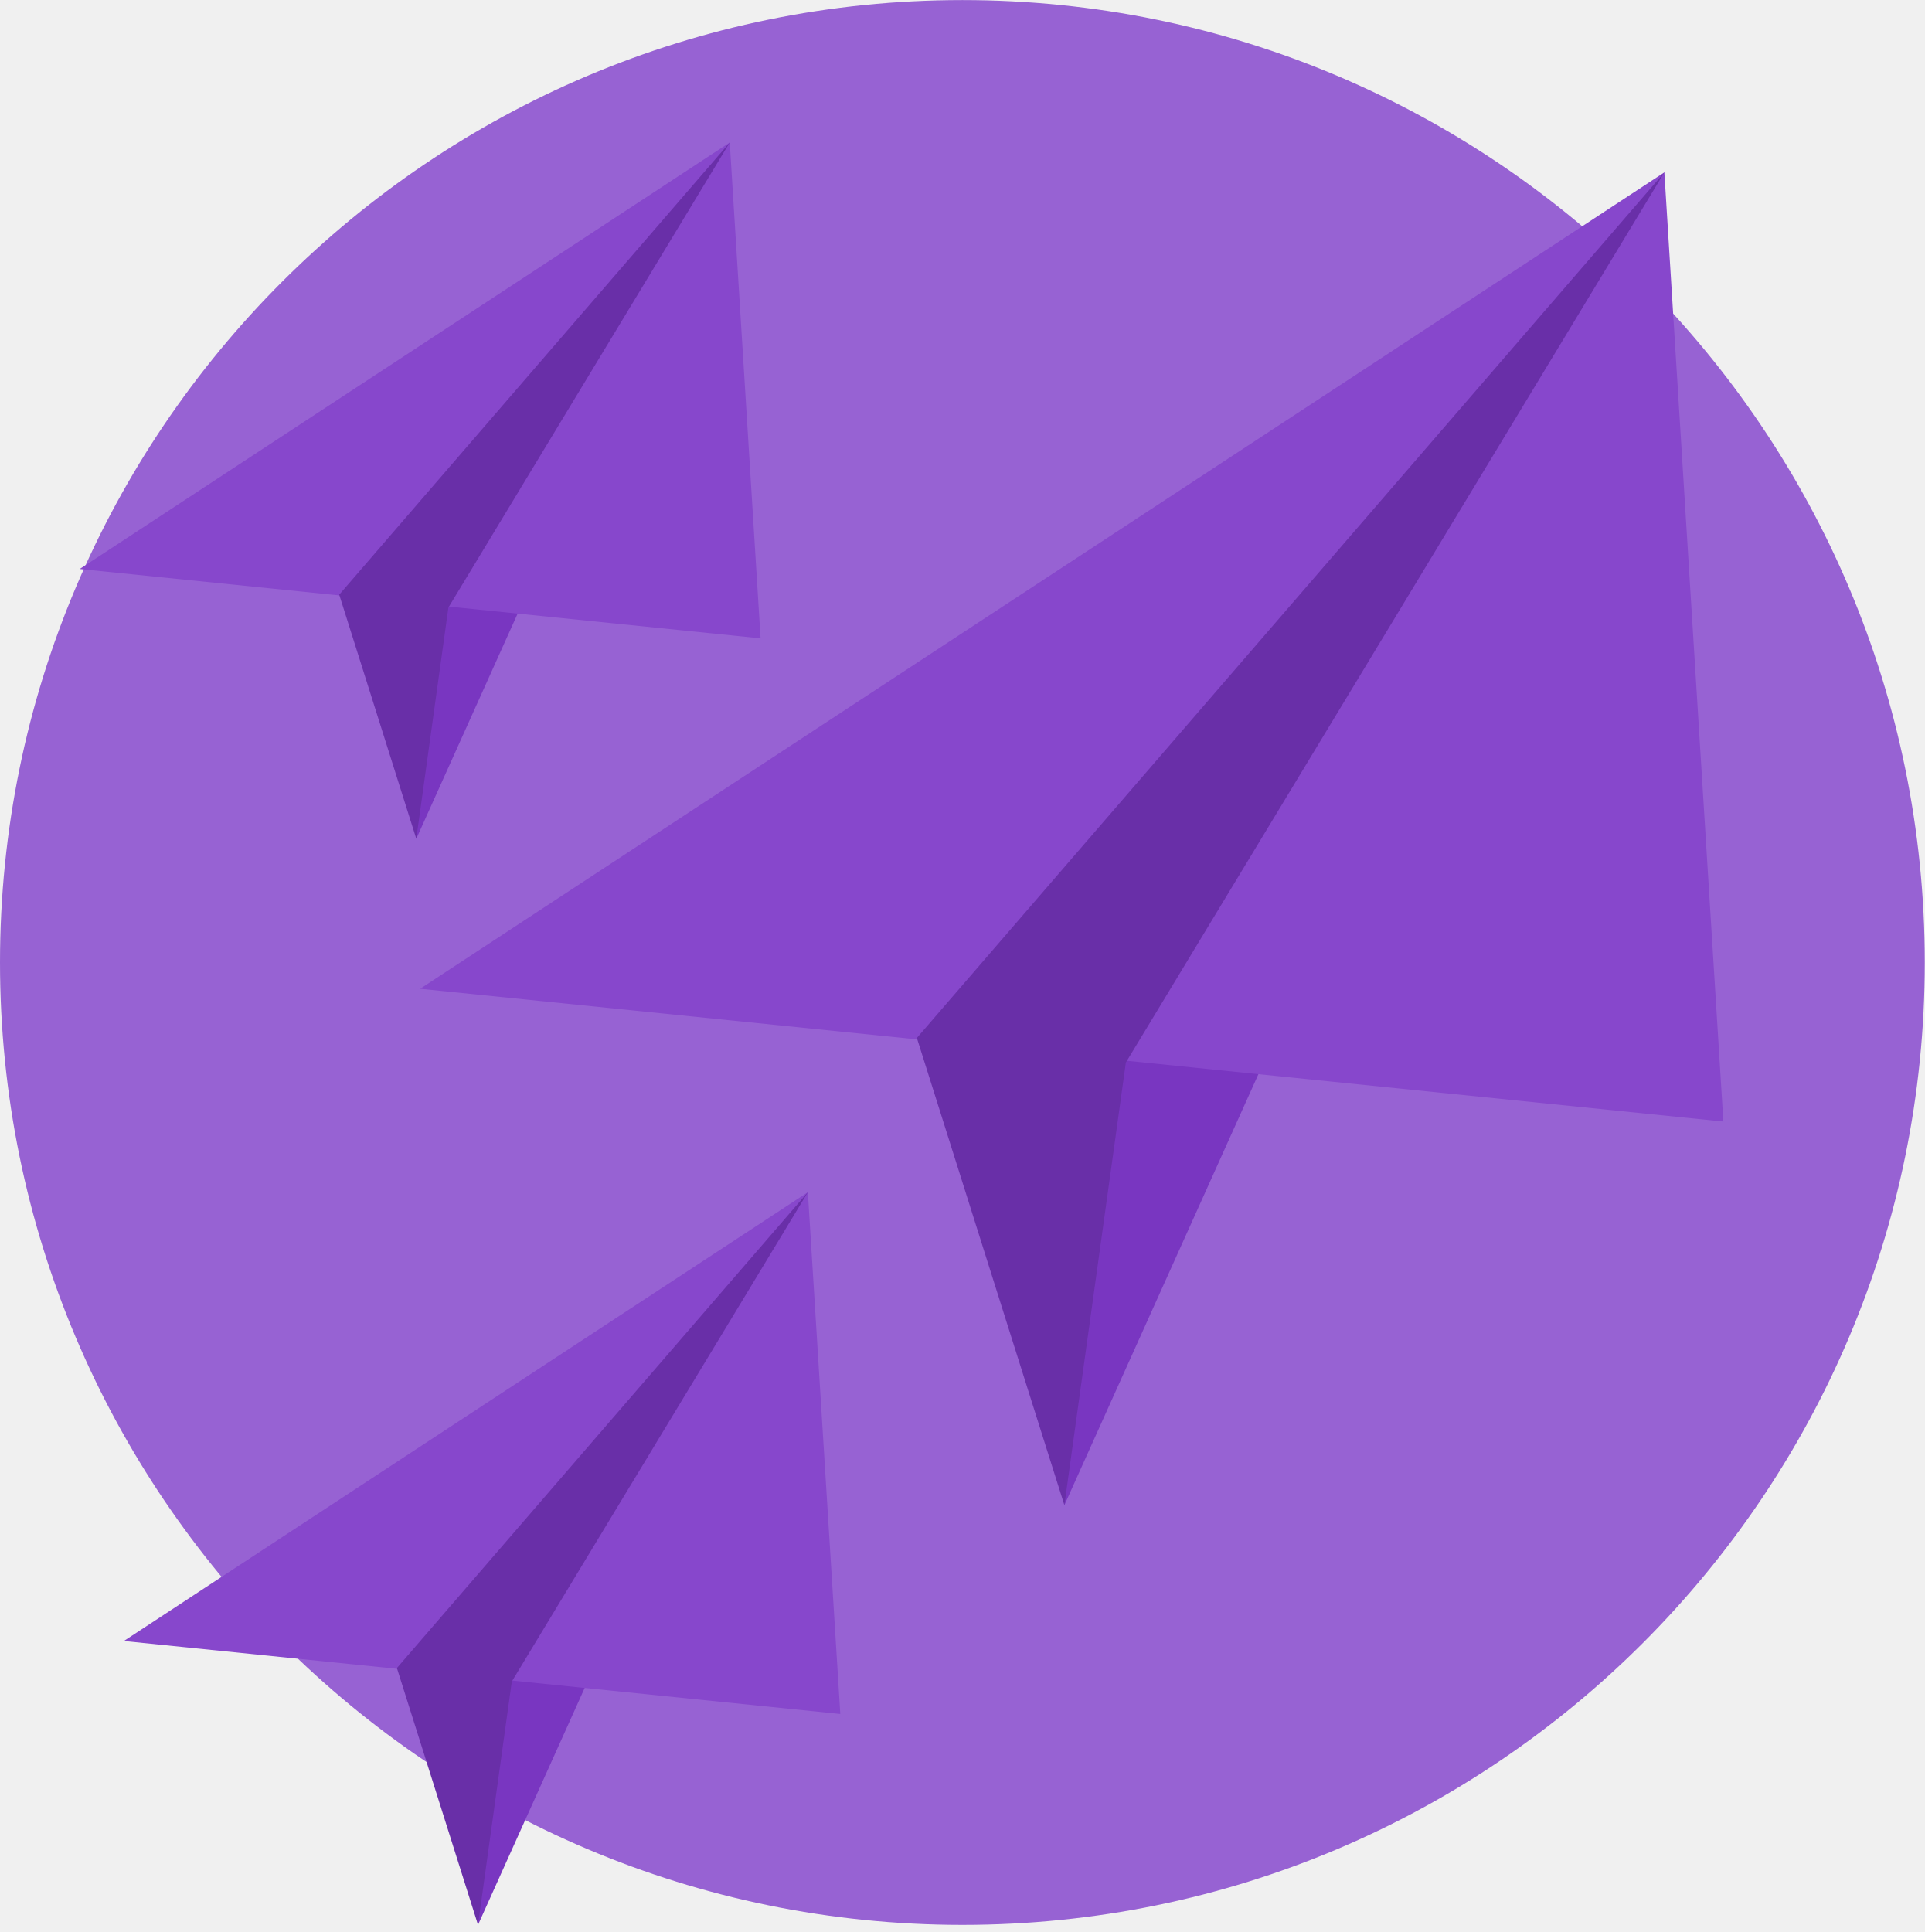
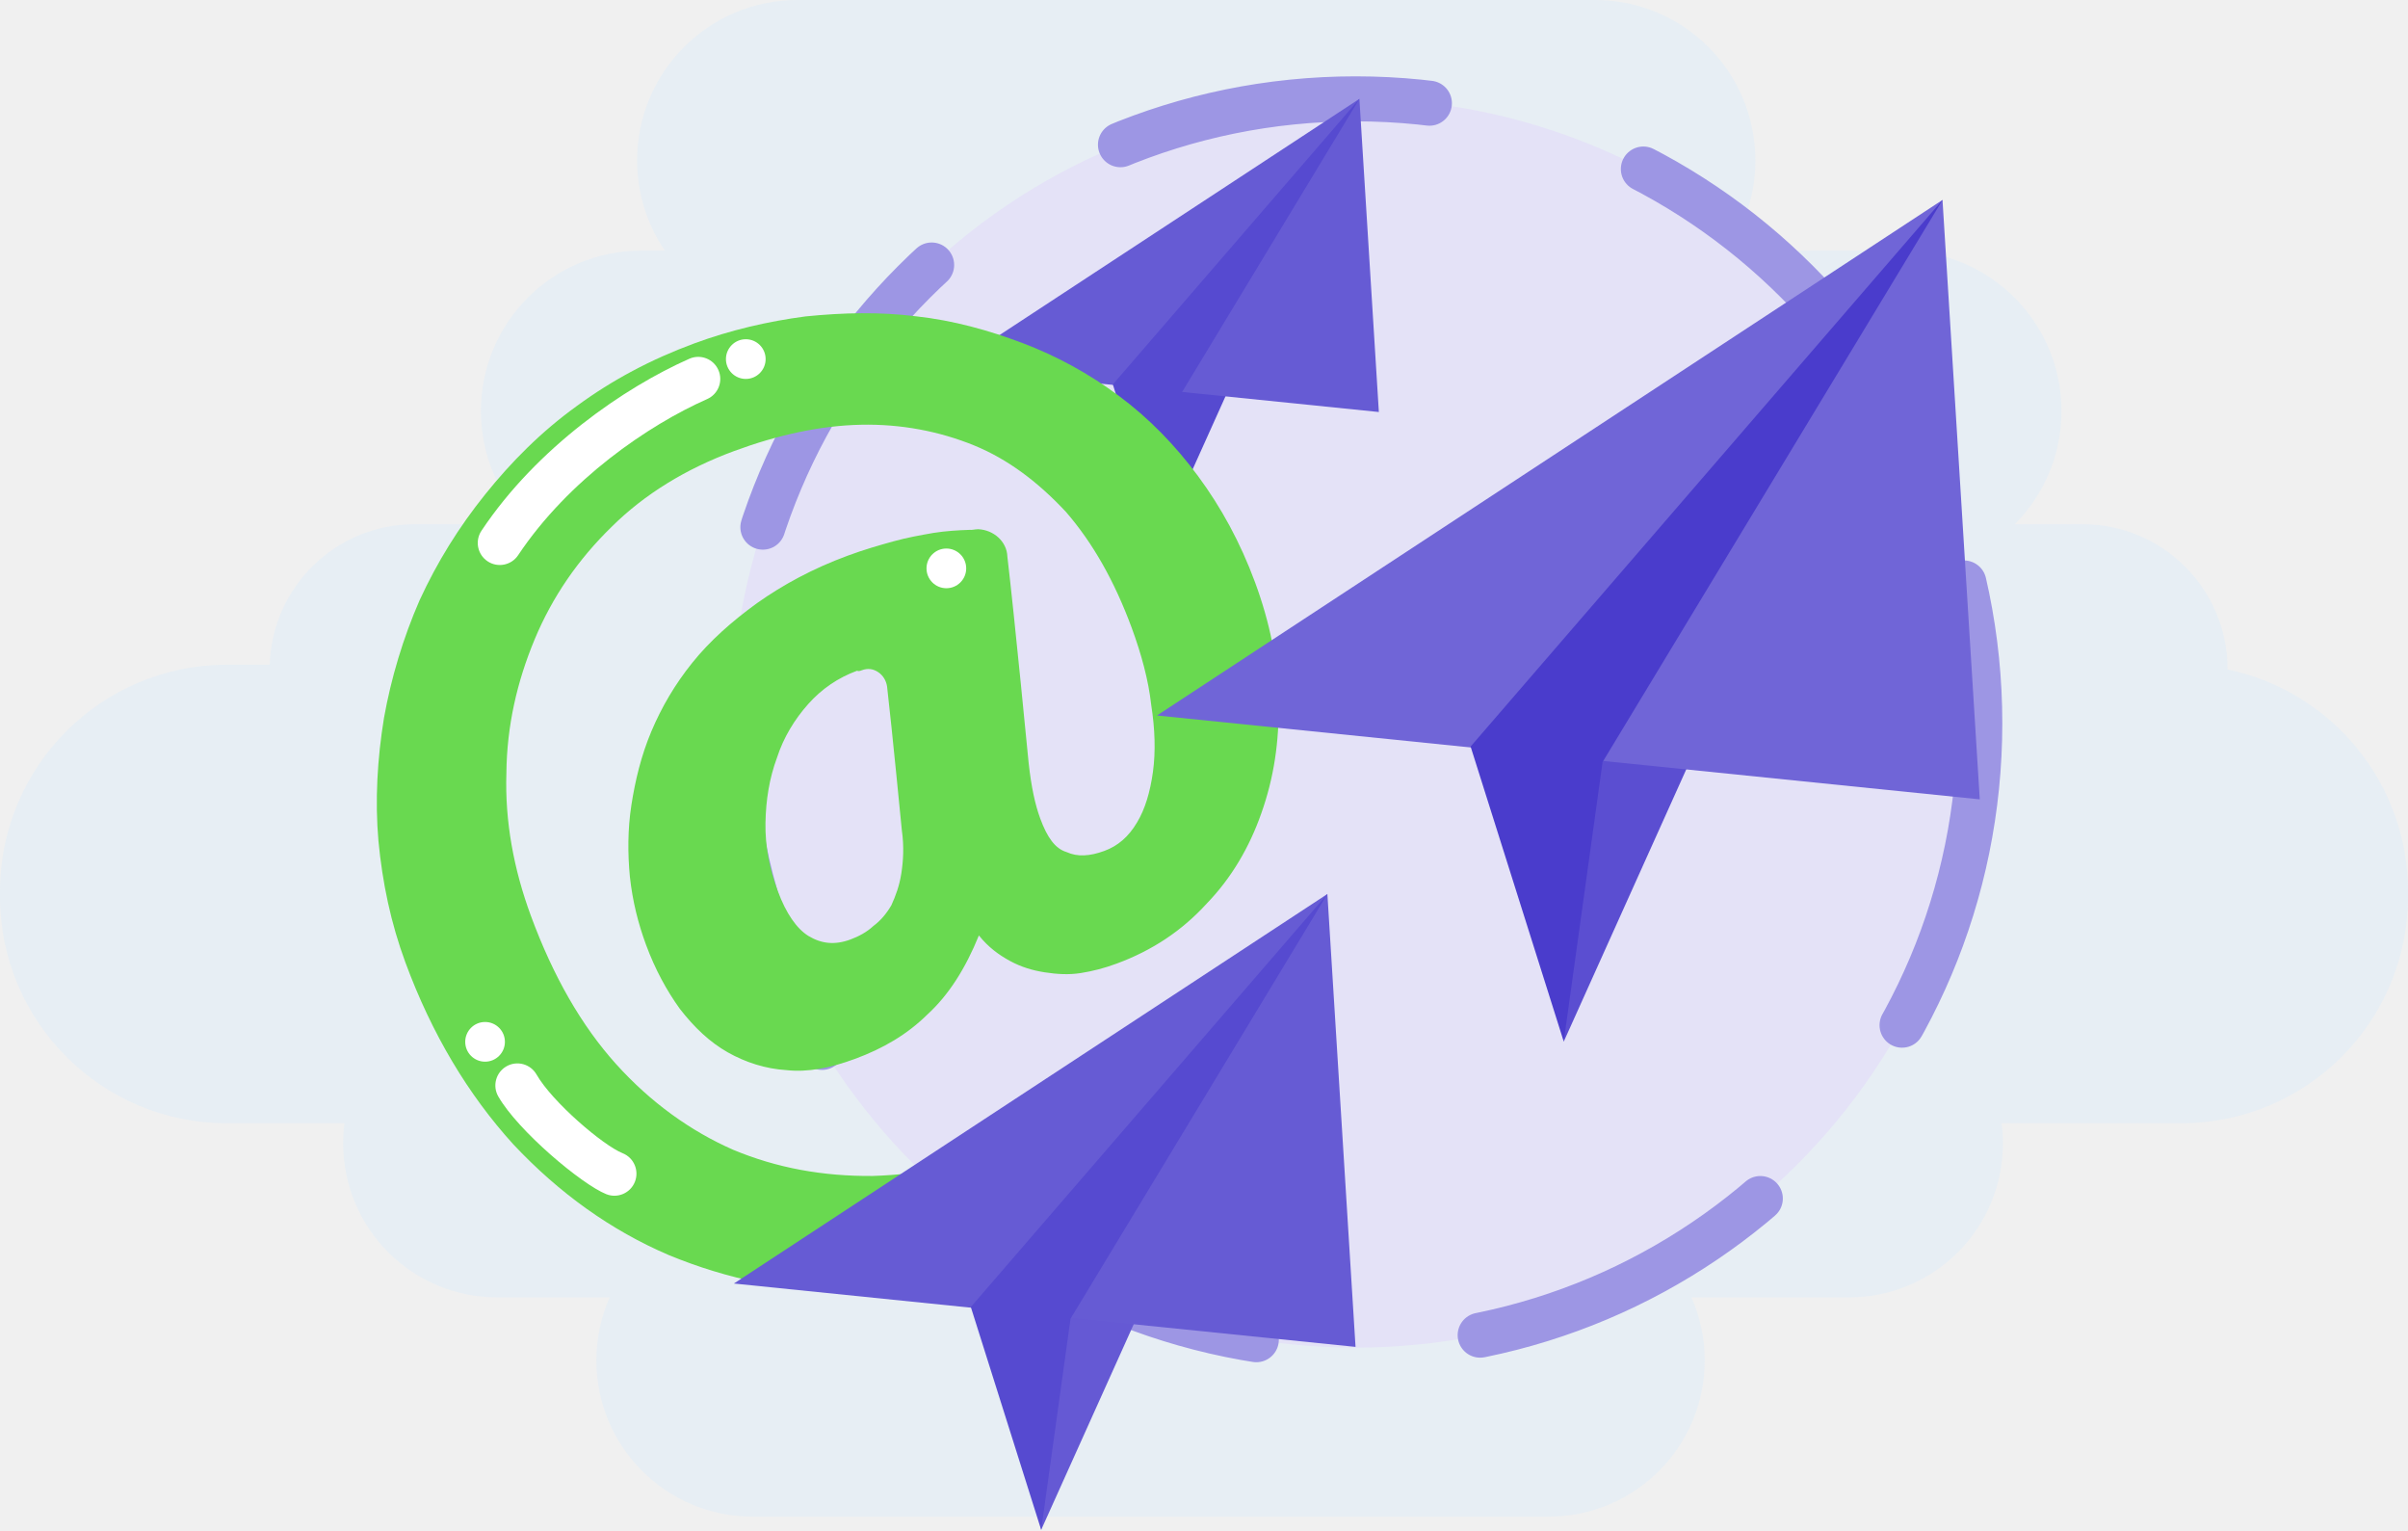
- <svg xmlns="http://www.w3.org/2000/svg" viewBox="0 0 268 269" fill-rule="evenodd" clip-rule="evenodd" stroke-linejoin="round" stroke-miterlimit="2">
-   <circle cx="134" cy="134.01" r="134" fill="#9762d3" />
-   <path d="M231.742 24l-86.963 122.525 3.424 63.043L231.742 24z" fill="#7936c1" />
-   <path d="M231.742 24L58.5 137.669l181.459 18.488L231.742 24z" fill="#8747cc" />
-   <path d="M231.742 24L127.66 144.516l20.543 65.052 8.559-61.628L231.742 24z" fill="#692fa8" />
-   <g>
-     <path d="M112.483 165.994l-47.808 67.358 1.882 34.658 45.926-102.016z" fill="#7936c1" />
-     <path d="M112.483 165.994l-95.24 62.489L117 238.647l-4.517-72.653z" fill="#8747cc" />
-     <path d="M112.483 165.994l-57.219 66.254 11.293 35.762 4.705-33.88 41.221-68.136z" fill="#692fa8" />
-   </g>
-   <g>
-     <path d="M101.608 19.836L56.175 83.848l1.788 32.936 43.645-96.948z" fill="#7936c1" />
-     <path d="M101.608 19.836L11.099 79.221l94.802 9.659-4.293-69.044z" fill="#8747cc" />
-     <path d="M101.608 19.836L47.231 82.798l10.732 33.986 4.472-32.197 39.173-64.751z" fill="#692fa8" />
+ <svg xmlns="http://www.w3.org/2000/svg" width="100%" height="100%" viewBox="0 0 428 272" version="1.1" xml:space="preserve" style="fill-rule:evenodd;clip-rule:evenodd;stroke-linecap:round;stroke-linejoin:round;stroke-miterlimit:1.5;">
+   <g transform="matrix(1,0,0,1,-1117,-3466.47)">
+     <g transform="matrix(1,0,0,0.585185,-1970,3240)">
+       <g transform="matrix(1,0,0,1.70886,1970,-5536.71)">
+         <path d="M1235.17,3511C1232.06,3506.43 1230.24,3500.92 1230.24,3494.98C1230.24,3494.98 1230.24,3494.98 1230.24,3494.98C1230.24,3479.23 1243.01,3466.47 1258.75,3466.47C1296.51,3466.47 1362.73,3466.47 1400.49,3466.47C1416.24,3466.47 1429,3479.23 1429,3494.98C1429,3494.98 1429,3494.98 1429,3494.98C1429,3500.92 1427.18,3506.43 1424.08,3511L1454.9,3511C1470.64,3511 1483.41,3523.76 1483.41,3539.51C1483.41,3539.51 1483.41,3539.51 1483.41,3539.51C1483.41,3547.36 1480.24,3554.46 1475.11,3559.62L1487.17,3559.62C1501.4,3559.62 1512.93,3571.15 1512.93,3585.37L1512.93,3585.43C1531.24,3589.22 1545,3605.44 1545,3624.88L1545,3625.77C1545,3648.02 1526.96,3666.06 1504.71,3666.06L1472.76,3666.06C1472.92,3667.24 1473,3668.45 1473,3669.66C1473,3669.66 1473,3669.66 1473,3669.66C1473,3676.91 1470.12,3683.87 1464.99,3688.99C1459.87,3694.12 1452.91,3697 1445.66,3697L1417.64,3697C1419.16,3700.43 1420,3704.22 1420,3708.21L1420,3708.21C1420,3723.53 1407.58,3735.96 1392.26,3735.96L1250.74,3735.96C1235.42,3735.96 1223,3723.53 1223,3708.21L1223,3708.21C1223,3704.22 1223.84,3700.43 1225.36,3697L1205.34,3697C1198.09,3697 1191.13,3694.12 1186.01,3688.99C1180.88,3683.87 1178,3676.91 1178,3669.66C1178,3669.66 1178,3669.66 1178,3669.66C1178,3668.45 1178.08,3667.24 1178.24,3666.06L1157.29,3666.06C1135.04,3666.06 1117,3648.02 1117,3625.77L1117,3624.88C1117,3602.63 1135.04,3584.59 1157.29,3584.59L1164.94,3584.59C1165.35,3570.73 1176.72,3559.62 1190.68,3559.62L1210.78,3559.62C1205.65,3554.46 1202.48,3547.36 1202.48,3539.51C1202.48,3539.51 1202.48,3539.51 1202.48,3539.51C1202.48,3523.76 1215.24,3511 1230.99,3511L1235.17,3511Z" style="fill:rgb(231,238,244);" />
+       </g>
+     </g>
+     <g transform="matrix(1,0,0,0.585185,-1970,3240)">
+       <g transform="matrix(0.870153,0,0,1.48697,2115.39,-4726.41)">
+         <circle cx="1393.5" cy="3586.5" r="127.5" style="fill:rgb(228,226,247);stroke:rgb(157,150,228);stroke-width:9.19px;stroke-dasharray:64.36,45.97,0,0;" />
+       </g>
+     </g>
+     <g transform="matrix(1,0,0,0.585185,-1970,3240)">
+       <g transform="matrix(0.765893,0,0,0.765893,570.205,130.54)">
+         <g transform="matrix(0.376441,0,0,0.643286,3080.17,-1735.88)">
+           <path d="M1385.05,3279.93L1258.05,3458.87L1263.05,3550.93L1385.05,3279.93Z" style="fill:rgb(86,74,208);" />
+         </g>
+         <g transform="matrix(0.376441,0,0,0.643286,3082.18,-1778.14)">
+           <path d="M1379.73,3345.62L1126.73,3511.62L1391.73,3538.62L1379.73,3345.62Z" style="fill:rgb(102,91,212);" />
+         </g>
+         <g transform="matrix(0.376441,0,0,0.643286,3051.21,-1789.32)">
+           <path d="M1462,3363L1310,3539L1340,3634L1352.5,3544L1462,3363Z" style="fill:rgb(86,74,208);" />
+         </g>
+       </g>
+     </g>
+     <g transform="matrix(1,0,0,0.585185,-1970,3240)">
+       <g transform="matrix(1,0,0,1,107,95.7404)">
+         <g transform="matrix(199.307,-125.622,73.5119,340.588,3068.97,688.086)">
+           <path d="M0.583,-0.091C0.572,-0.091 0.562,-0.092 0.552,-0.094C0.542,-0.096 0.533,-0.1 0.524,-0.105C0.515,-0.11 0.507,-0.116 0.5,-0.124C0.493,-0.132 0.487,-0.141 0.483,-0.153C0.463,-0.131 0.442,-0.115 0.42,-0.106C0.398,-0.096 0.375,-0.092 0.35,-0.092C0.328,-0.092 0.309,-0.095 0.293,-0.103C0.277,-0.11 0.263,-0.121 0.252,-0.134C0.241,-0.147 0.233,-0.163 0.227,-0.182C0.222,-0.2 0.219,-0.22 0.219,-0.242C0.219,-0.261 0.221,-0.28 0.226,-0.3C0.231,-0.319 0.238,-0.338 0.248,-0.356C0.258,-0.374 0.27,-0.392 0.285,-0.408C0.3,-0.424 0.317,-0.438 0.337,-0.45C0.357,-0.462 0.38,-0.471 0.405,-0.478C0.431,-0.485 0.459,-0.489 0.49,-0.489C0.505,-0.489 0.518,-0.488 0.53,-0.487C0.542,-0.486 0.553,-0.484 0.564,-0.482C0.574,-0.48 0.584,-0.477 0.593,-0.474C0.595,-0.473 0.597,-0.473 0.6,-0.472C0.612,-0.467 0.619,-0.454 0.615,-0.442C0.603,-0.392 0.572,-0.274 0.572,-0.274C0.567,-0.254 0.565,-0.239 0.565,-0.227C0.565,-0.21 0.568,-0.199 0.576,-0.193C0.583,-0.186 0.593,-0.183 0.606,-0.183C0.618,-0.183 0.629,-0.187 0.64,-0.196C0.65,-0.204 0.659,-0.216 0.667,-0.231C0.675,-0.246 0.681,-0.264 0.685,-0.284C0.69,-0.304 0.692,-0.327 0.692,-0.35C0.692,-0.392 0.686,-0.428 0.674,-0.46C0.661,-0.491 0.644,-0.518 0.621,-0.539C0.598,-0.56 0.57,-0.577 0.538,-0.588C0.506,-0.599 0.47,-0.604 0.431,-0.604C0.388,-0.604 0.348,-0.596 0.313,-0.58C0.277,-0.564 0.246,-0.542 0.22,-0.514C0.194,-0.486 0.173,-0.454 0.159,-0.417C0.144,-0.38 0.137,-0.34 0.137,-0.298C0.137,-0.244 0.145,-0.197 0.161,-0.157C0.177,-0.117 0.2,-0.083 0.228,-0.056C0.257,-0.029 0.291,-0.009 0.33,0.005C0.369,0.018 0.411,0.025 0.457,0.025C0.483,0.025 0.508,0.024 0.53,0.021C0.552,0.018 0.572,0.014 0.59,0.01C0.608,0.005 0.624,0 0.638,-0.006C0.652,-0.011 0.664,-0.017 0.674,-0.023C0.681,-0.027 0.688,-0.029 0.695,-0.029C0.706,-0.029 0.714,-0.022 0.719,-0.01C0.719,-0.01 0.723,0 0.727,0.011C0.735,0.031 0.726,0.053 0.708,0.063C0.7,0.067 0.693,0.071 0.685,0.074C0.665,0.084 0.643,0.092 0.619,0.099C0.596,0.106 0.571,0.111 0.544,0.115C0.517,0.119 0.488,0.121 0.457,0.121C0.394,0.121 0.337,0.111 0.284,0.092C0.231,0.072 0.186,0.044 0.147,0.008C0.109,-0.028 0.079,-0.072 0.057,-0.124C0.036,-0.176 0.025,-0.234 0.025,-0.298C0.025,-0.333 0.03,-0.367 0.039,-0.401C0.048,-0.434 0.062,-0.466 0.079,-0.496C0.096,-0.525 0.117,-0.553 0.141,-0.578C0.166,-0.603 0.193,-0.624 0.223,-0.642C0.253,-0.66 0.285,-0.675 0.321,-0.685C0.356,-0.695 0.392,-0.7 0.431,-0.7C0.463,-0.7 0.495,-0.696 0.526,-0.689C0.557,-0.681 0.586,-0.671 0.613,-0.657C0.641,-0.643 0.666,-0.625 0.689,-0.605C0.712,-0.585 0.732,-0.562 0.749,-0.536C0.766,-0.51 0.779,-0.481 0.788,-0.45C0.797,-0.419 0.802,-0.386 0.802,-0.35C0.802,-0.315 0.797,-0.281 0.786,-0.25C0.775,-0.218 0.76,-0.191 0.74,-0.167C0.721,-0.144 0.698,-0.125 0.671,-0.112C0.644,-0.098 0.615,-0.091 0.583,-0.091ZM0.381,-0.187C0.388,-0.187 0.396,-0.188 0.403,-0.191C0.41,-0.193 0.417,-0.197 0.423,-0.202C0.429,-0.208 0.435,-0.215 0.44,-0.224C0.445,-0.233 0.45,-0.244 0.453,-0.258C0.453,-0.258 0.474,-0.338 0.483,-0.375C0.484,-0.38 0.483,-0.385 0.48,-0.389C0.477,-0.393 0.473,-0.395 0.468,-0.395C0.466,-0.395 0.465,-0.395 0.464,-0.396C0.447,-0.396 0.431,-0.392 0.416,-0.384C0.401,-0.376 0.387,-0.365 0.376,-0.351C0.364,-0.337 0.355,-0.321 0.348,-0.303C0.341,-0.285 0.338,-0.266 0.338,-0.246C0.338,-0.226 0.342,-0.211 0.349,-0.202C0.357,-0.192 0.367,-0.187 0.381,-0.187Z" style="fill:rgb(105,217,80);fill-rule:nonzero;" />
+         </g>
+         <g transform="matrix(0.783719,0,0,1.33927,2209.88,-4207.21)">
+           <path d="M1100.16,3484.77C1111.59,3467.64 1129.69,3455.28 1143.02,3449.38C1145.55,3448.27 1146.69,3445.31 1145.57,3442.79C1144.46,3440.26 1141.5,3439.12 1138.98,3440.24C1124.31,3446.72 1104.41,3460.37 1091.84,3479.23C1090.31,3481.52 1090.93,3484.63 1093.23,3486.16C1095.52,3487.69 1098.63,3487.07 1100.16,3484.77Z" style="fill:white;" />
+         </g>
+         <g transform="matrix(0.783719,0,0,1.33927,2217.71,-3984.92)">
+           <path d="M1113.86,3454.38C1109.41,3452.6 1097.9,3442.76 1094.34,3436.54C1092.97,3434.14 1089.91,3433.31 1087.52,3434.68C1085.12,3436.05 1084.29,3439.11 1085.66,3441.5C1090.1,3449.28 1104.59,3461.44 1110.14,3463.66C1112.7,3464.69 1115.62,3463.44 1116.64,3460.88C1117.67,3458.32 1116.42,3455.4 1113.86,3454.38Z" style="fill:white;" />
+         </g>
+         <g transform="matrix(0.783719,0,0,1.33927,2181.89,-4281.12)">
+           <circle cx="1187.5" cy="3495.5" r="4.5" style="fill:white;" />
+         </g>
+         <g transform="matrix(0.783719,0,0,1.33927,2135.55,-4073.81)">
+           <circle cx="1187.5" cy="3495.5" r="4.5" style="fill:white;" />
+         </g>
+         <g transform="matrix(0.783719,0,0,1.33927,2217.54,-4217.57)">
+           <circle cx="1187.5" cy="3495.5" r="4.5" style="fill:white;" />
+         </g>
+       </g>
+     </g>
+     <g transform="matrix(1,0,0,0.585185,-1970,3240)">
+       <g transform="matrix(1.10759,0,0,1.10759,-666.129,244.169)">
+         <g transform="matrix(0.376441,0,0,0.643286,3080.17,-1735.88)">
+           <path d="M1385.05,3279.93L1258.05,3458.87L1263.05,3550.93L1385.05,3279.93Z" style="fill:rgb(101,89,212);" />
+         </g>
+         <g transform="matrix(0.376441,0,0,0.643286,3082.18,-1778.14)">
+           <path d="M1379.73,3345.62L1126.73,3511.62L1391.73,3538.62L1379.73,3345.62Z" style="fill:rgb(102,91,212);" />
+         </g>
+         <g transform="matrix(0.376441,0,0,0.643286,3051.21,-1789.32)">
+           <path d="M1462,3363L1310,3539L1340,3634L1352.5,3544L1462,3363Z" style="fill:rgb(86,74,208);" />
+         </g>
+       </g>
+     </g>
+     <g transform="matrix(1,0,0,0.585185,-1970,3240)">
+       <g transform="matrix(0.766942,0,0,0.766942,840.732,150.859)">
+         <g transform="matrix(0.719557,0,0,1.22962,2382.43,-3646.01)">
+           <path d="M1385.05,3279.93L1258.05,3458.87L1263.05,3550.93L1385.05,3279.93Z" style="fill:rgb(91,78,209);" />
+         </g>
+         <g transform="matrix(0.719557,0,0,1.22962,2386.25,-3726.78)">
+           <path d="M1379.73,3345.62L1126.73,3511.62L1391.73,3538.62L1379.73,3345.62Z" style="fill:rgb(112,101,215);" />
+         </g>
+         <g transform="matrix(0.719557,0,0,1.22962,2327.06,-3748.15)">
+           <path d="M1462,3363L1310,3539L1340,3634L1352.5,3544L1462,3363Z" style="fill:rgb(74,60,204);" />
+         </g>
+       </g>
+     </g>
  </g>
</svg>
